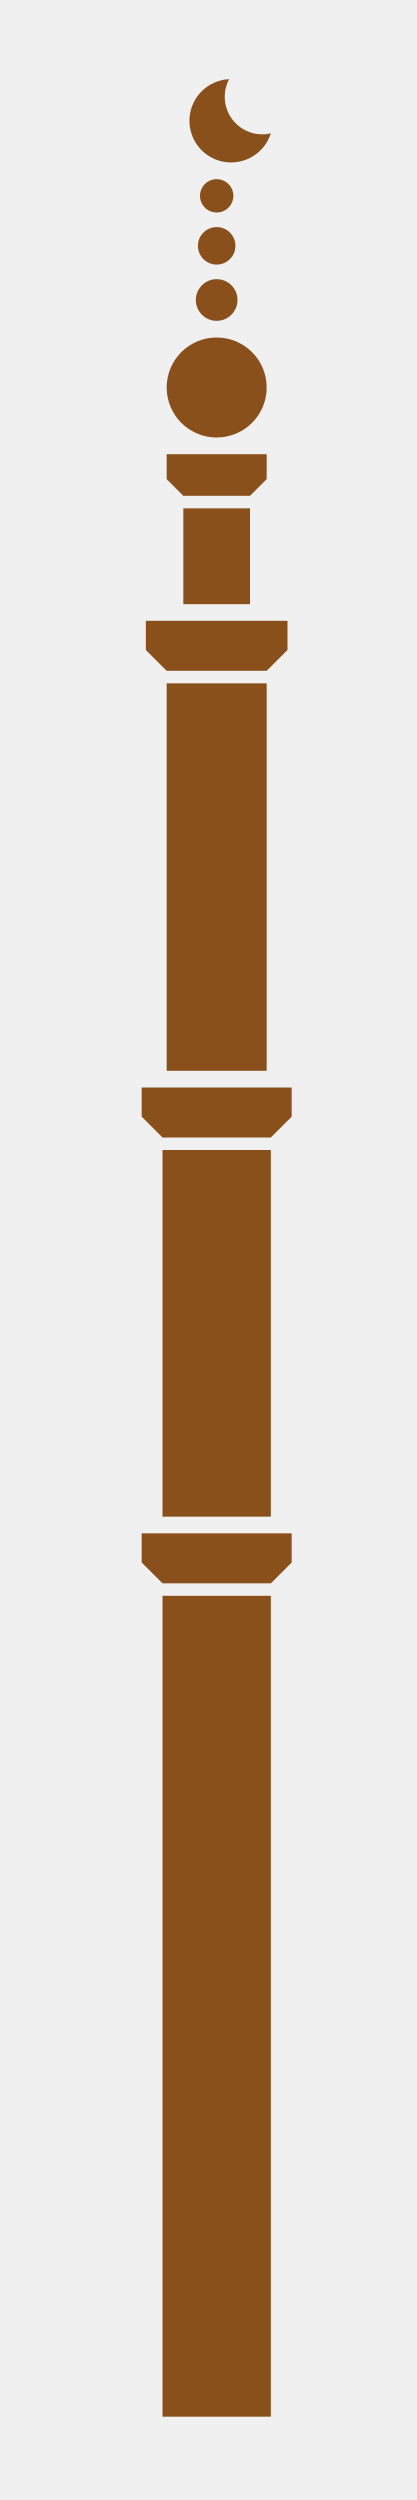
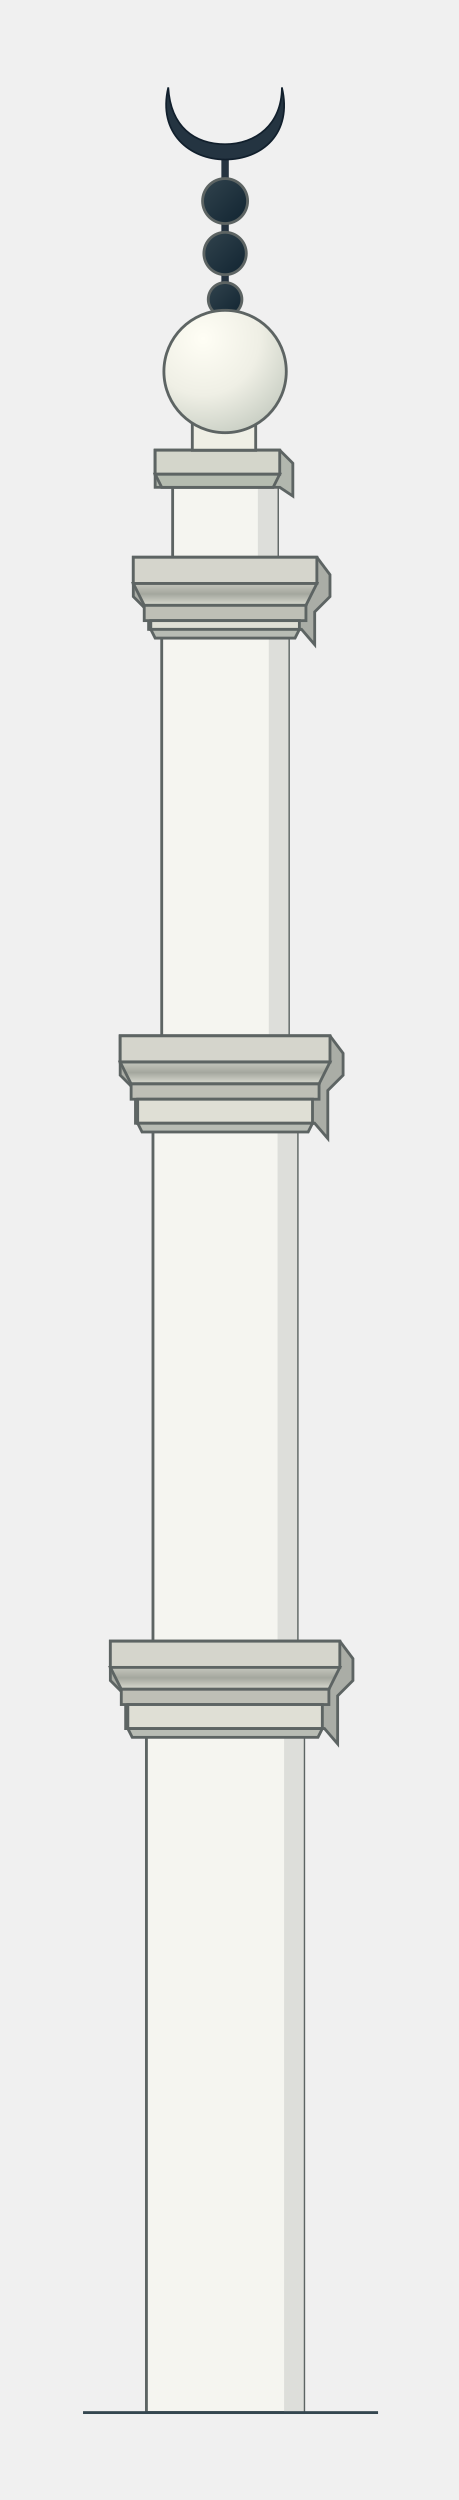
- <svg xmlns="http://www.w3.org/2000/svg" viewBox="0 0 100 600" role="img" aria-labelledby="jic-minaret-light-title">
-   <style>.metal{fill:#89501B}</style>
+ <svg xmlns="http://www.w3.org/2000/svg" xmlns:xlink="http://www.w3.org/1999/xlink" width="210" height="1144" viewBox="0 0 210 1144" role="img" aria-labelledby="04-tall-pillar-title 04-tall-pillar-description">
  <defs>
-     <pattern id="jic-minaret-light-star" width="32" height="32" patternUnits="userSpaceOnUse">
-       <path d="M16 0 20.7 4.7 27.3 4.7 27.3 11.3 32 16 27.3 20.7 27.3 27.3 20.7 27.3 16 32 11.3 27.3 4.7 27.3 4.7 20.7 0 16 4.7 11.3 4.7 4.7 11.3 4.7Z M16 6 19 13 26 16 19 19 16 26 13 19 6 16 13 13Z" fill="none" stroke="black" stroke-width="1.5" />
-     </pattern>
-     <clipPath id="jic-minaret-light-arch">
-       <path d="M112 578V412Q112 340 240 282Q368 340 368 412V578Z" />
-     </clipPath>
-     <mask id="jic-minaret-light-entrance" maskUnits="userSpaceOnUse" x="0" y="0" width="480" height="600">
-       <g fill="white">
-         <path d="M55 19a10 10 0 1 0 10 13A9 9 0 0 1 55 19Z" />
-         <circle cx="52" cy="47" r="4" />
-         <circle cx="52" cy="59" r="4.5" />
-         <circle cx="52" cy="72" r="5" />
-         <circle cx="52" cy="93" r="12" />
-         <path d="M40 109h24v6l-4 4H44l-4-4Zm4 13h16v23H44ZM35 149h34v7l-5 5H40l-5-5Zm5 15h24v93H40ZM34 261h36v7l-5 5H39l-5-5Zm5 15h26v88H39ZM34 368h36v7l-5 5H39l-5-5Zm5 15h26v197H39Z" />
-         <g transform="translate(376)">
-           <path d="M55 19a10 10 0 1 0 10 13A9 9 0 0 1 55 19Z" />
-           <circle cx="52" cy="47" r="4" />
-           <circle cx="52" cy="59" r="4.5" />
-           <circle cx="52" cy="72" r="5" />
-           <circle cx="52" cy="93" r="12" />
-           <path d="M40 109h24v6l-4 4H44l-4-4Zm4 13h16v23H44ZM35 149h34v7l-5 5H40l-5-5Zm5 15h24v93H40ZM34 261h36v7l-5 5H39l-5-5Zm5 15h26v88H39ZM34 368h36v7l-5 5H39l-5-5Zm5 15h26v197H39Z" />
-         </g>
-         <path d="M65 257h350v323H65ZM0 578h480v2H0Z" />
+     <linearGradient id="04-tall-pillar-metal" x2="1" y2="1">
+       <stop stop-color="#31434d" />
+       <stop offset="1" stop-color="#112431" />
+     </linearGradient>
+     <linearGradient id="04-tall-pillar-moulding" x2="0" y2="1">
+       <stop stop-color="#c5c6bd" />
+       <stop offset=".48" stop-color="#a4a79e" />
+       <stop offset="1" stop-color="#d9dad0" />
+     </linearGradient>
+     <radialGradient id="04-tall-pillar-orb" cx=".32" cy=".23" r=".84">
+       <stop stop-color="#fffef5" />
+       <stop offset=".55" stop-color="#efefe5" />
+       <stop offset="1" stop-color="#c8cec3" />
+     </radialGradient>
+     <g id="04-tall-pillar-pillar" stroke="#5d6463" stroke-width="1.3" stroke-linejoin="miter">
+       <path d="M211.0,814H283.0V1126H211.0Z" fill="#f5f5f0" />
+       <path d="M274.0,814H283.0V1126H274.0Z" fill="#dddeda" stroke="none" />
+       <path d="M214.0,536H280.0V776H214.0Z" fill="#f5f5f0" />
+       <path d="M271.0,536H280.0V776H271.0Z" fill="#dddeda" stroke="none" />
+       <path d="M218.0,309H276.0V499H218.0Z" fill="#f5f5f0" />
+       <path d="M267.0,309H276.0V499H267.0Z" fill="#dddeda" stroke="none" />
+       <path d="M223.0,241H271.0V280H223.0Z" fill="#f5f5f0" />
+       <path d="M262.0,241H271.0V280H262.0Z" fill="#dddeda" stroke="none" />
+       <g>
+         <path d="M194.5,773H299.5L305.5,781V791L298.5,798V820L292.5,813H201.5V798L194.5,791Z" fill="#aaaDA6" />
+         <path d="M194.5,773H299.5V785H194.5Z" fill="#d5d5cc" />
+         <path d="M194.5,785H299.5L294.5,795H199.5Z" fill="url(#04-tall-pillar-moulding)" />
+         <path d="M199.5,795H294.5V802H199.5Z" fill="#bebfb6" />
+         <path d="M202.5,802H291.5V813H202.5Z" fill="#dfdfd5" />
+         <path d="M202.5,813H291.5L289.5,817H204.5Z" fill="#b8bcb4" />
      </g>
-       <g fill="none" stroke="black" stroke-width="2.7" stroke-linejoin="round">
-         <path d="M112 578V412Q112 340 240 282Q368 340 368 412V578M112 412h256M118 390h244M198 306v82m84-82v82M209 301v86h62v-86" />
-         <rect x="124" y="432" width="32" height="138" />
-         <rect x="168" y="432" width="32" height="138" />
-         <rect x="218" y="424" width="44" height="154" />
-         <rect x="280" y="432" width="32" height="138" />
-         <rect x="324" y="432" width="32" height="138" />
+       <g>
+         <path d="M199.0,496H295.0L301.0,504V514L294.0,521V543L288.0,536H206.0V521L199.0,514Z" fill="#aaaDA6" />
+         <path d="M199.0,496H295.0V508H199.0Z" fill="#d5d5cc" />
+         <path d="M199.0,508H295.0L290.0,518H204.0Z" fill="url(#04-tall-pillar-moulding)" />
+         <path d="M204.0,518H290.0V525H204.0Z" fill="#bebfb6" />
+         <path d="M207.0,525H287.0V536H207.0Z" fill="#dfdfd5" />
+         <path d="M207.0,536H287.0L285.0,540H209.0Z" fill="#b8bcb4" />
      </g>
-       <g clip-path="url(#jic-minaret-light-arch)">
-         <path d="M122 290h71v92h-71ZM214 298h52v84h-52ZM287 290h71v92h-71ZM122 397h71v9h-71ZM204 397h72v9h-72ZM287 397h71v9h-71Z" fill="url(#jic-minaret-light-star)" />
-         <rect x="128" y="436" width="24" height="130" fill="url(#jic-minaret-light-star)" />
-         <rect x="172" y="436" width="24" height="130" fill="url(#jic-minaret-light-star)" />
-         <rect x="222" y="428" width="36" height="146" fill="url(#jic-minaret-light-star)" />
-         <rect x="284" y="436" width="24" height="130" fill="url(#jic-minaret-light-star)" />
-         <rect x="328" y="436" width="24" height="130" fill="url(#jic-minaret-light-star)" />
+       <g>
+         <path d="M205.0,277H289.0L295.0,285V295L288.0,302V317L282.0,310H212.0V302L205.0,295Z" fill="#aaaDA6" />
+         <path d="M205.0,277H289.0V289H205.0Z" fill="#d5d5cc" />
+         <path d="M205.0,289H289.0L284.0,299H210.0Z" fill="url(#04-tall-pillar-moulding)" />
+         <path d="M210.0,299H284.0V306H210.0Z" fill="#bebfb6" />
+         <path d="M213.0,306H281.0V310H213.0Z" fill="#dfdfd5" />
+         <path d="M213.0,310H281.0L279.0,314H215.0Z" fill="#b8bcb4" />
      </g>
-     </mask>
+       <path d="M215,228H272L278,234V249L272,245H215Z" fill="#b2b7ae" />
+       <path d="M215,228H272V239H215Z" fill="#d4d6cb" />
+       <path d="M215,239H272L269,245H218Z" fill="#b5bcb0" />
+       <path d="M232,211H261V228H232Z" fill="#efefe5" />
+       <path d="M247,90V171" fill="none" stroke="#253340" stroke-width="3.4" />
+       <circle cx="247" cy="159" r="7.7" fill="url(#04-tall-pillar-metal)" />
+       <circle cx="247" cy="138" r="9.7" fill="url(#04-tall-pillar-metal)" />
+       <circle cx="247" cy="114" r="10.3" fill="url(#04-tall-pillar-metal)" />
+       <circle cx="247" cy="192" r="28" fill="url(#04-tall-pillar-orb)" />
+       <path d="M221,62C216,83 231,95 247,95C264,95 278,83 273,62C273,79 261,88 247,88C233,88 222,80 221,62Z" fill="#243441" stroke="#111f2c" stroke-width=".8" />
+     </g>
+     <g id="04-tall-pillar-pillar-left" transform="translate(-194 -62)">
+       <use xlink:href="#04-tall-pillar-pillar" transform="translate(0 0) scale(1)" />
+     </g>
  </defs>
-   <g style="color:#0C1930">
-     <g transform="translate(0 0) scale(1)" class="metal">
-       <path d="M55 19a10 10 0 1 0 10 13A9 9 0 0 1 55 19Z" />
-       <circle cx="52" cy="47" r="4" />
-       <circle cx="52" cy="59" r="4.5" />
-       <circle cx="52" cy="72" r="5" />
-       <circle cx="52" cy="93" r="12" />
-       <path d="M40 109h24v6l-4 4H44l-4-4Zm4 13h16v23H44ZM35 149h34v7l-5 5H40l-5-5Zm5 15h24v93H40ZM34 261h36v7l-5 5H39l-5-5Zm5 15h26v88H39ZM34 368h36v7l-5 5H39l-5-5Zm5 15h26v197H39Z" />
-     </g>
-   </g>
+   <use xlink:href="#04-tall-pillar-pillar-left" transform="translate(50 40) scale(1)" />
+   <path d="M38,1104L173,1104" fill="none" stroke="#34464f" stroke-width="1.3" />
</svg>
